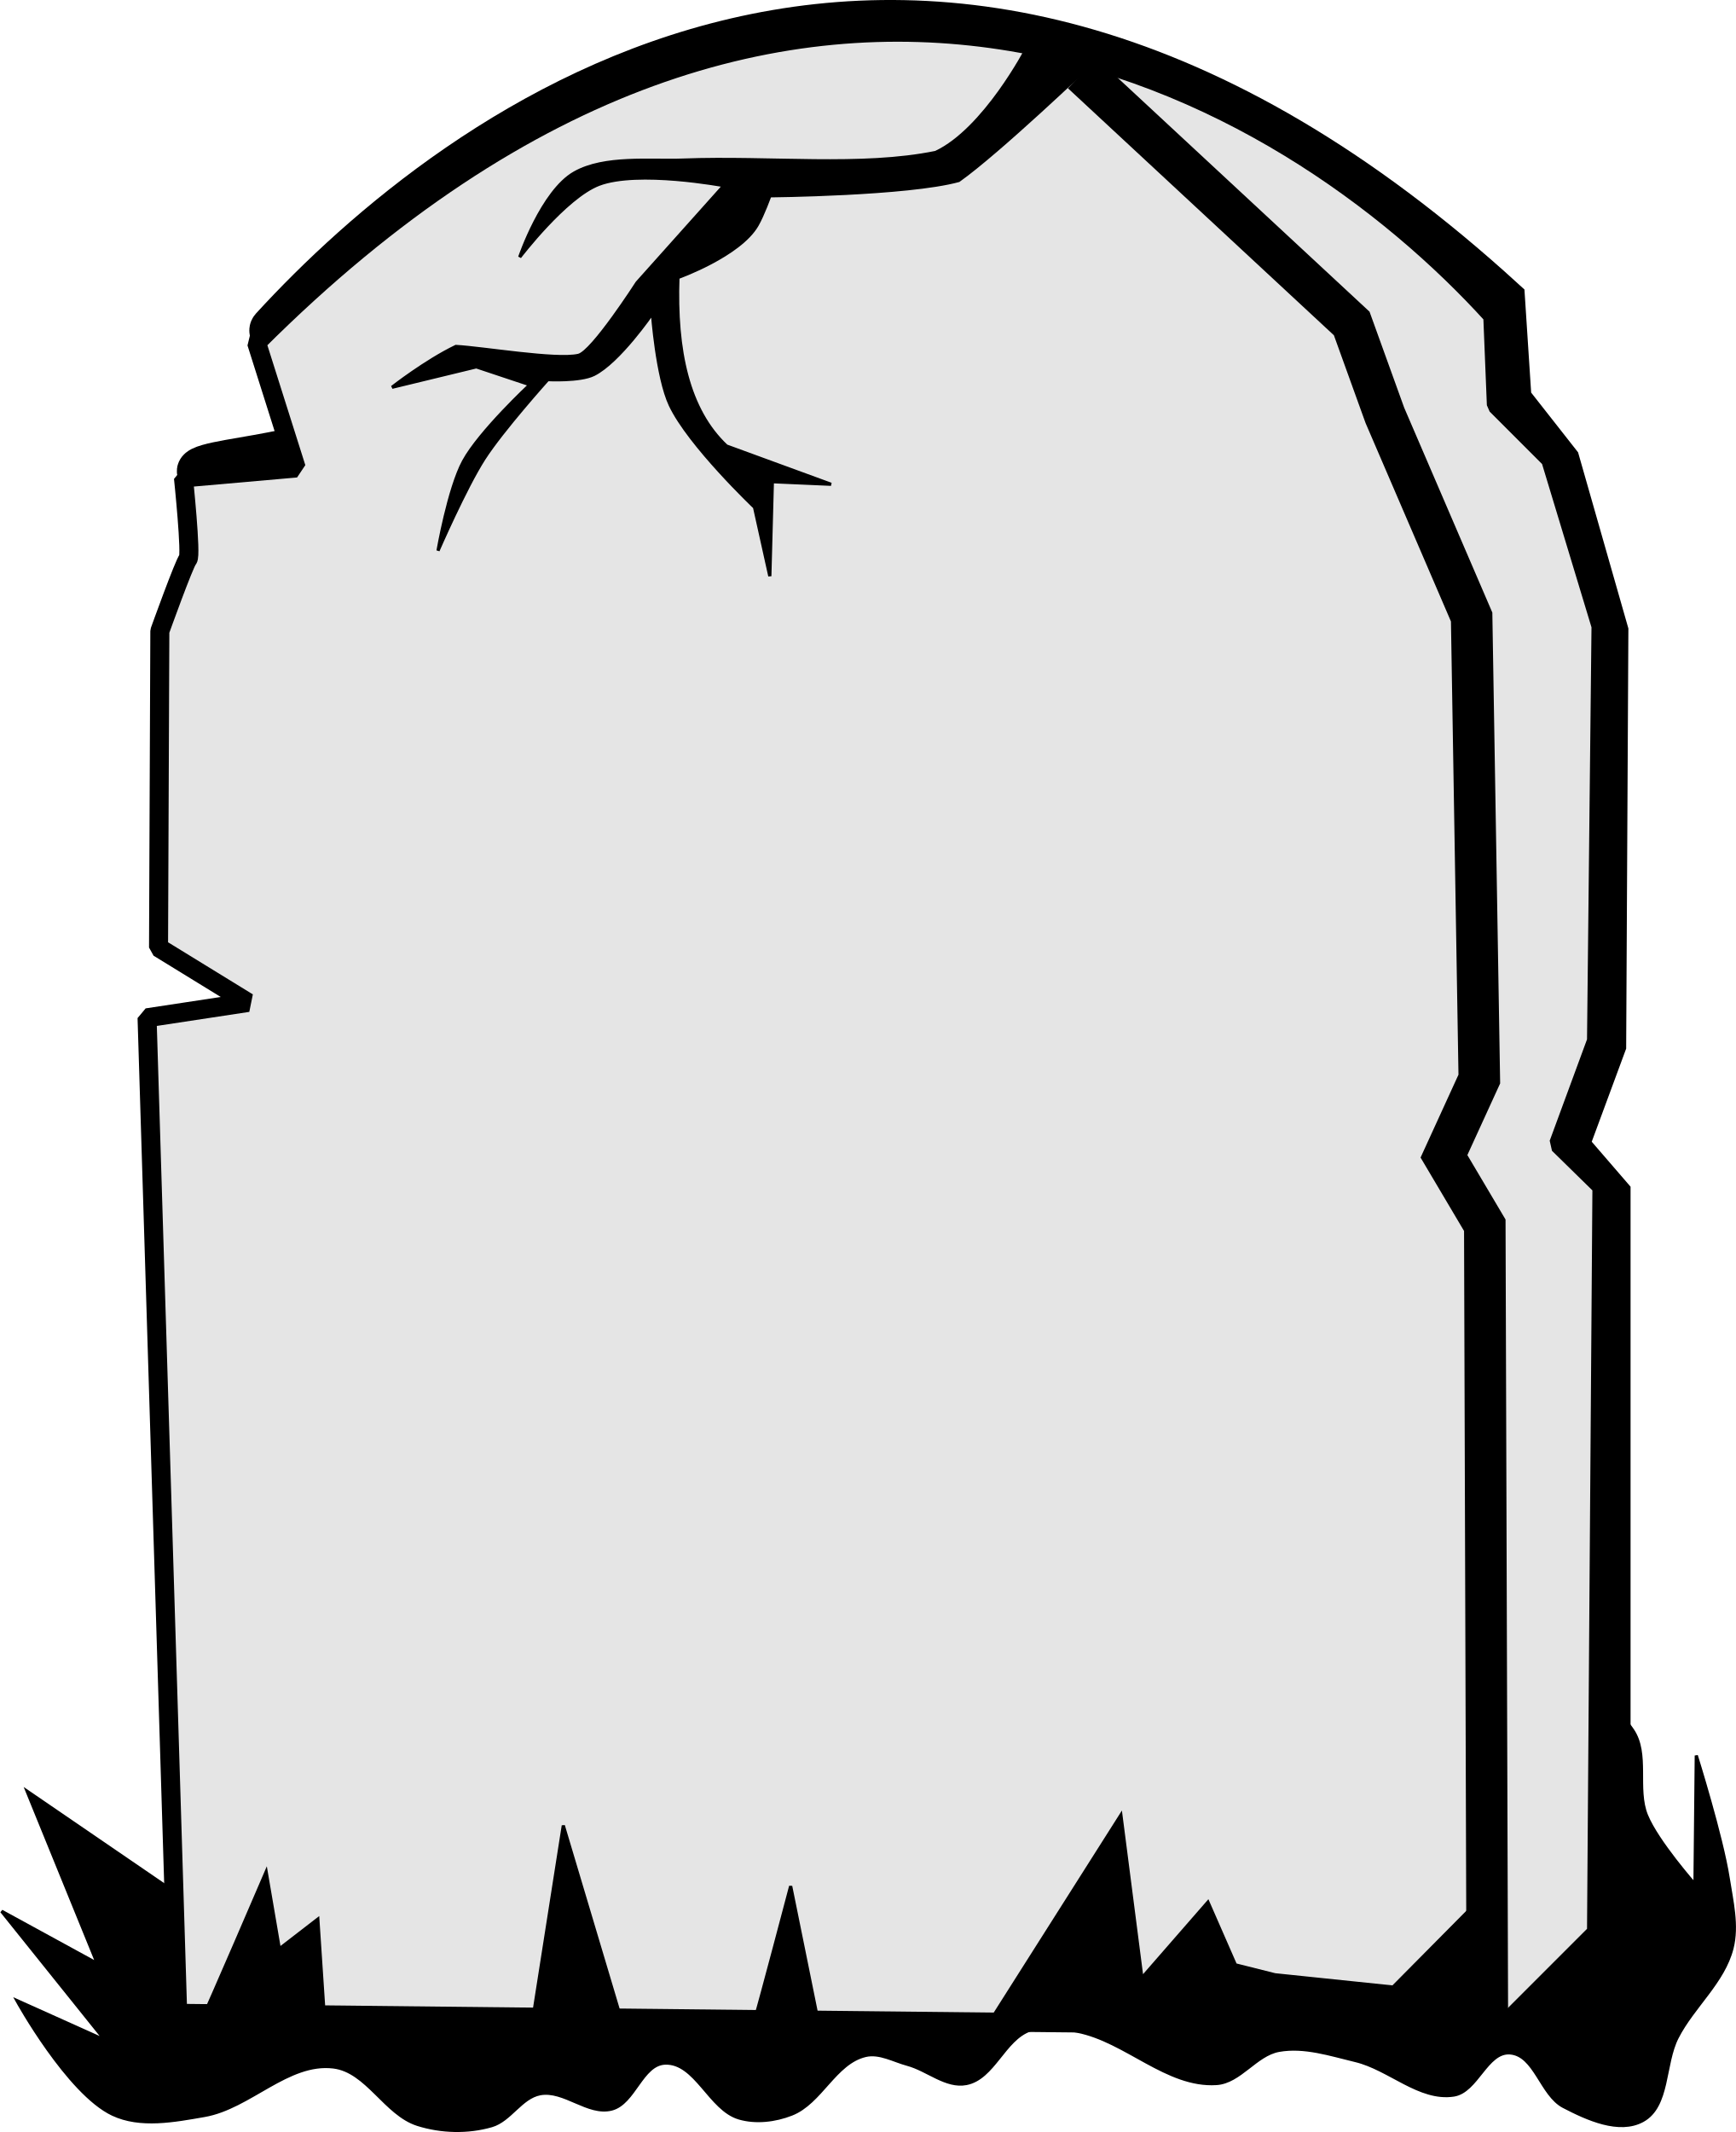
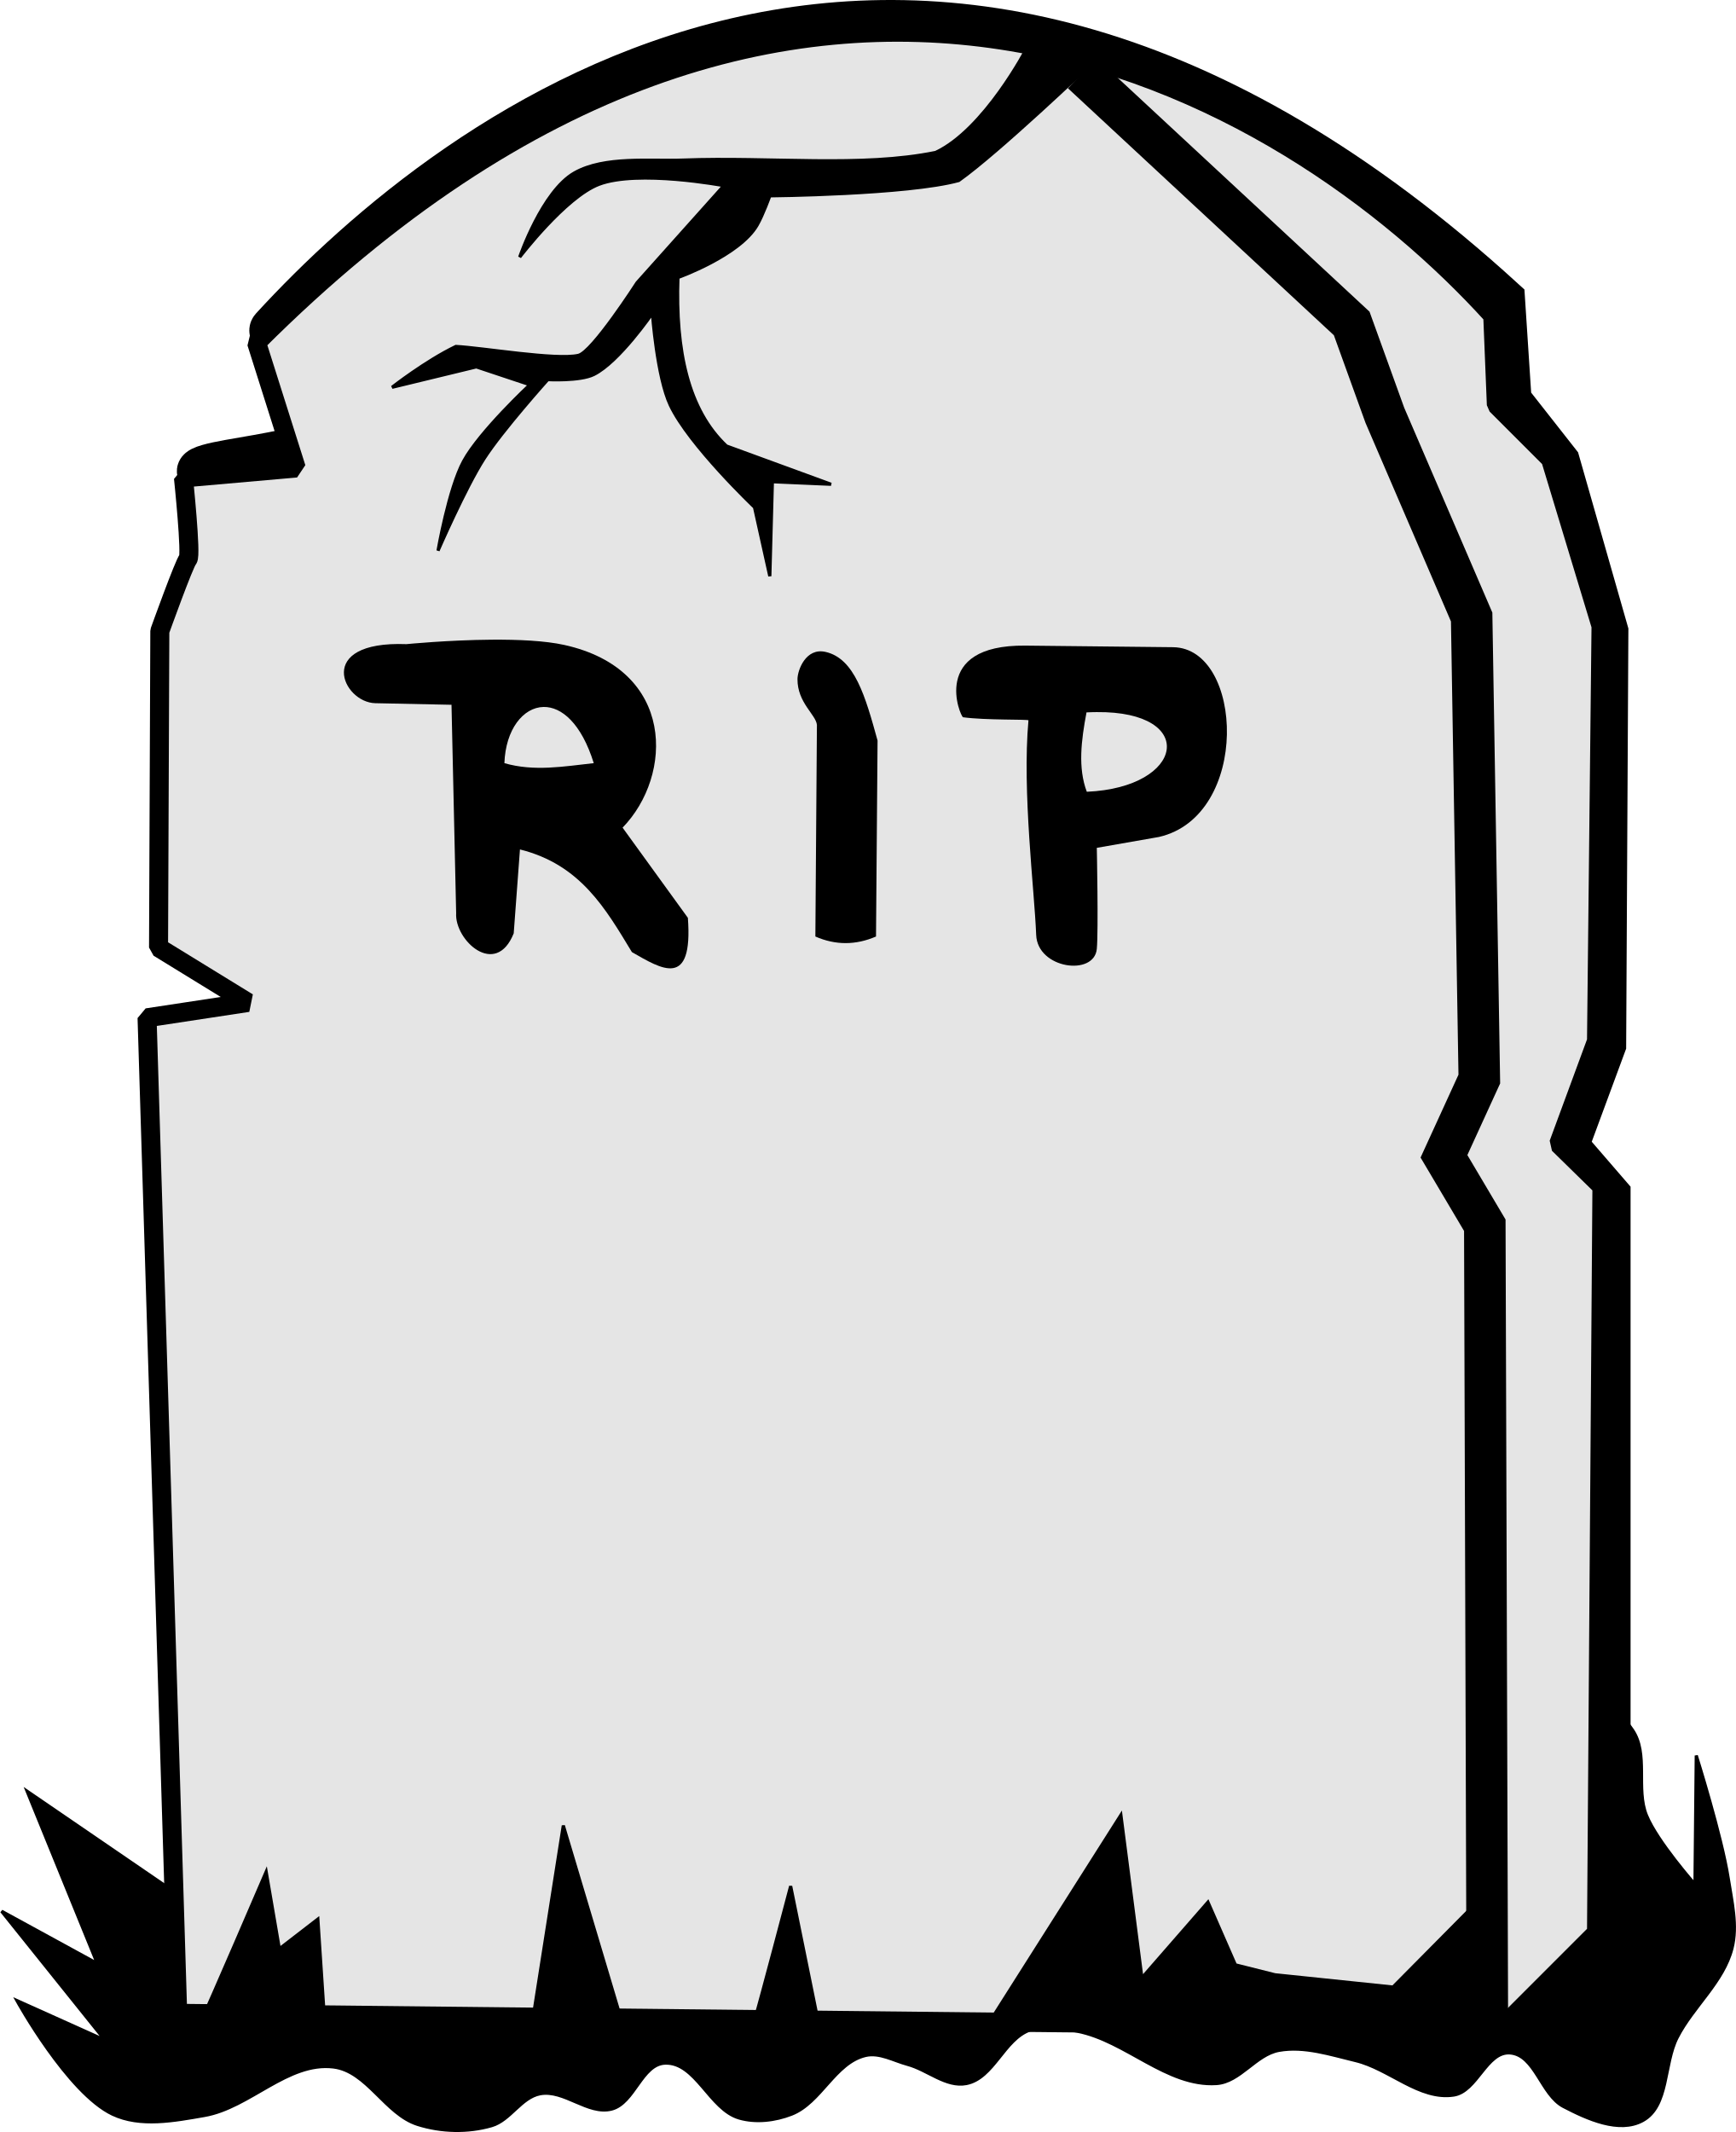
- <svg xmlns="http://www.w3.org/2000/svg" width="547.6" height="672.41" version="1.1">
-   <g class="layer">
-     <path d="m62.09,601.57l-53.54,-36.63l22.14,54.34l-30.19,-16.5l32.61,40.66l-27.78,-12.48s16.08,29.14 30.19,35.83c8.73,4.13 19.47,2.06 28.98,0.4c14.27,-2.49 26.28,-17.02 40.66,-15.3c10.64,1.28 16.35,14.87 26.57,18.12c7.42,2.35 15.87,2.57 23.35,0.4c5.86,-1.7 9.29,-8.94 15.29,-10.07c7.56,-1.41 15.1,6.73 22.55,4.83c7.19,-1.82 9.48,-14.22 16.9,-14.49c9.68,-0.34 14.05,14.61 23.35,17.31c5.3,1.54 11.36,0.8 16.5,-1.21c9.26,-3.6 13.68,-16.24 23.35,-18.51c4.41,-1.04 8.91,1.64 13.28,2.81c6.27,1.69 12.15,7.28 18.52,6.04c8.6,-1.67 11.86,-14.02 20.13,-16.9c4.69,-1.64 10.02,-0.56 14.89,0.4c15.34,3 28.29,17.5 43.88,16.5c7.43,-0.47 12.4,-9.15 19.72,-10.46c8,-1.44 16.26,1.33 24.16,3.22c10.65,2.55 20.17,12.54 30.99,10.87c7.3,-1.13 10.35,-13.81 17.72,-13.29c7.94,0.57 9.83,13.22 16.9,16.91c7.49,3.9 17.55,8.48 24.96,4.43c8.28,-4.54 6.57,-17.76 10.87,-26.17c5.01,-9.81 14.6,-17.49 17.31,-28.18c1.81,-7.16 -0.07,-14.83 -1.21,-22.14c-2.05,-13.15 -10.06,-38.64 -10.06,-38.64l-0.41,40.66s-11.94,-13.54 -15.29,-21.74c-3.45,-8.43 0.71,-19.45 -4.43,-26.97c-14.25,-20.86 -65.21,-38.64 -65.21,-38.64l-387.65,94.59z" id="path3762" stroke="#000" stroke-width="1px" />
-     <path d="m64.29,150.37c-12.95,-6.38 42.57,-5.13 46.72,-19.36c4.69,-16.13 -30.03,-22.71 -25.39,-27.76c56.9,-62.04 203.87,-177.79 388.89,-8.89l2.08,31.91l15.26,19.43l15.26,53.41l-0.69,130.42l-11.8,31.91l13.18,15.27l0,196.32" fill="none" id="path3784" stroke="#000" stroke-linecap="square" stroke-miterlimit="36" stroke-width="13.1" />
-     <path d="m56.05,634.98l-9.66,-313.98l31.8,-4.83l-28.18,-17.31l0.41,-99.83s7.74,-21.54 8.87,-22.68c1.14,-1.14 -1.42,-25.62 -1.42,-25.62l35.58,-3.13l-12.52,-39.56c171.51,-171.43 325.13,-80.09 389.95,-8.53l1.14,28.18l17.07,17.07l15.94,52.66l-1.42,130.93l-11.95,32.45l13.66,13.38l-1.71,235.4l-29.89,29.89l-417.67,-4.49z" fill="#e5e5e5" id="path2987" stroke="#000" stroke-linejoin="bevel" stroke-width="6" />
-     <path d="m341.34,23.05l85.05,78.97l10.46,28.98l27.37,63.6l2.42,145.72l-11.15,24.37l12.88,21.74l0.81,252.8" fill="none" id="path3757" stroke="#000" stroke-width="13.1" />
-     <path d="m323.87,15.31s-13.29,25.55 -28.71,32.77c-23.46,4.8 -52.07,1.37 -79.7,2.41c-10.25,0.39 -24.75,-1.33 -34.22,4.03c-10.23,5.79 -17.3,26.57 -17.3,26.57s14.4,-18.9 24.95,-22.95c12.28,-4.71 39.45,0.4 39.45,0.4l-27.37,30.6s-14.11,21.94 -18.52,22.94c-7.02,1.6 -30.13,-2.36 -38.64,-2.82c-9.52,4.58 -20.13,12.88 -20.13,12.88l26.57,-6.44l16.91,5.64s-15.86,14.78 -20.94,24.15c-4.65,8.59 -8.05,28.18 -8.05,28.18s8.66,-19.9 14.5,-28.98c5.77,-8.99 20.12,-24.96 20.12,-24.96s10.14,0.54 14.5,-1.61c7.99,-3.95 18.51,-19.32 18.51,-19.32s1.44,20.08 5.64,28.98c5.94,12.59 26.57,32.2 26.57,32.2l4.83,21.74l0.8,-29.79l18.52,0.81l-33.01,-12.08c-12.05,-11.34 -16.11,-30 -15.3,-53.13c0,0 19.44,-6.94 24.96,-16.51c1.88,-3.26 4.03,-9.26 4.03,-9.26s43.43,-0.41 59.57,-4.83c12.53,-8.85 41.9,-36.91 41.9,-36.91l-20.44,-4.71z" id="path3760" stroke="#000" stroke-width="1px" />
-     <path d="m63.84,636.49c1.05,-1.73 20.12,-46.13 20.12,-46.13l4.16,24.28l12.14,-9.37l2.09,31.57l-38.51,-0.35z" id="path3776" stroke="#000" stroke-width="1px" />
-     <path d="m238.31,636.14c1.04,-3.12 11.1,-41.27 11.1,-41.27l9.02,44.39l-20.12,-3.12z" id="path3778" stroke="#000" stroke-width="1px" />
-     <path d="m312.86,636.63l40.72,-64.18l6.63,51.35l20.83,-23.89l8.66,19.78l12.47,3.13l37.25,3.87l26.24,-26.48l3.26,39.97l-156.06,-3.55z" id="path3780" stroke="#000" stroke-width="1px" />
-     <path d="m167.21,642.39l10.48,-66.64l18.66,62.48l-29.14,4.16z" id="path3782" stroke="#000" stroke-width="1px" />
-   </g>
+ <svg xmlns="http://www.w3.org/2000/svg" id="svg2" viewBox="0 0 547.6 672.41" version="1.1">
+   <path id="path3762" stroke="#000" stroke-width="1px" d="m62.089 601.57-53.538-36.63 22.14 54.34-30.191-16.5 32.606 40.66-27.776-12.48s16.076 29.143 30.191 35.826c8.732 4.135 19.465 2.066 28.983 0.403 14.264-2.492 26.28-17.02 40.657-15.297 10.642 1.276 16.353 14.867 26.568 18.114 7.418 2.358 15.872 2.571 23.347 0.403 5.862-1.7 9.298-8.938 15.297-10.064 7.553-1.417 15.094 6.723 22.542 4.83 7.194-1.827 9.489-14.229 16.907-14.492 9.682-0.342 14.043 14.609 23.347 17.309 5.298 1.537 11.365 0.796 16.504-1.208 9.254-3.608 13.678-16.245 23.347-18.517 4.407-1.035 8.912 1.645 13.284 2.818 6.27 1.682 12.144 7.275 18.517 6.038 8.601-1.67 11.855-14.019 20.127-16.907 4.689-1.637 10.02-0.552 14.894 0.403 15.335 3.003 28.283 17.504 43.877 16.504 7.428-0.476 12.399-9.151 19.725-10.466 7.994-1.435 16.254 1.33 24.153 3.22 10.648 2.548 20.175 12.539 30.996 10.869 7.294-1.126 10.35-13.807 17.712-13.284 7.95 0.565 9.839 13.223 16.907 16.907 7.492 3.905 17.546 8.484 24.958 4.428 8.285-4.534 6.572-17.755 10.869-26.165 5.015-9.817 14.602-17.492 17.309-28.178 1.815-7.165-0.069-14.837-1.208-22.14-2.05-13.152-10.064-38.644-10.064-38.644l-0.403 40.657s-11.945-13.536-15.297-21.737c-3.447-8.433 0.711-19.447-4.428-26.97-14.252-20.864-65.212-38.644-65.212-38.644z" />
+   <path id="path3784" d="m64.292 150.37c-12.954-6.38 42.568-5.13 46.718-19.36 4.69-16.13-30.029-22.71-25.393-27.76 56.903-62.036 203.87-177.79 388.89-8.885l2.081 31.91 15.261 19.424 15.261 53.415-0.694 130.42-11.793 31.91 13.18 15.261v196.32" stroke="#000" stroke-linecap="square" stroke-miterlimit="36" stroke-width="13.1" fill="none" />
+   <path id="path2987" stroke-linejoin="bevel" d="m56.051 634.98-9.661-313.98 31.801-4.83-28.178-17.309 0.403-99.831s7.74-21.539 8.878-22.678c1.139-1.139-1.423-25.618-1.423-25.618l35.58-3.131-12.524-39.565c171.51-171.43 325.13-80.088 389.95-8.531l1.139 28.179 17.078 17.078 15.94 52.658-1.423 130.93-11.955 32.449 13.663 13.378-1.708 235.4-29.887 29.887z" stroke="#000" stroke-width="6" fill="#e5e5e5" />
+   <path id="path3757" stroke="#000" stroke-width="13.1" fill="none" d="m341.34 23.049 85.046 78.968 10.466 28.983 27.373 63.602 2.415 145.72-11.149 24.366 12.881 21.737 0.805 252.8" />
+   <path id="path3760" stroke="#000" stroke-width="1px" d="m323.87 15.308s-13.29 25.547-28.706 32.769c-23.467 4.807-52.07 1.368-79.703 2.415-10.247 0.388-24.753-1.328-34.216 4.025-10.238 5.792-17.309 26.568-17.309 26.568s14.408-18.894 24.958-22.945c12.277-4.714 39.449 0.403 39.449 0.403l-27.373 30.593s-14.108 21.939-18.517 22.945c-7.026 1.602-30.134-2.364-38.644-2.818-9.517 4.578-20.127 12.881-20.127 12.881l26.568-6.441 16.907 5.636s-15.86 14.784-20.932 24.153c-4.651 8.59-8.051 28.178-8.051 28.178s8.652-19.896 14.492-28.983c5.778-8.991 20.127-24.958 20.127-24.958s10.134 0.542 14.492-1.61c7.999-3.95 18.517-19.322 18.517-19.322s1.435 20.082 5.636 28.983c5.939 12.585 26.568 32.203 26.568 32.203l4.83 21.737 0.805-29.788 18.517 0.805-33.008-12.076c-12.047-11.343-16.114-30.001-15.297-53.136 0 0 19.439-6.94 24.958-16.504 1.883-3.263 4.025-9.258 4.025-9.258s43.43-0.408 59.576-4.83c12.523-8.85 41.902-36.914 41.902-36.914z" />
+   <path id="path3764" d="m155.11 201.75c-13.795 0.103-26.906 1.406-26.906 1.406-29.184-1.104-20.131 18.414-9.812 18.625l24.031 0.5 1.469 65.719c-0.543 8.509 12.459 20.575 18.156 6.375l1.969-26.469c19.102 4.755 27.027 18.712 35.312 32.375 9.36 5.363 19.337 11.718 17.656-10.812l-20.594-28.438c15.961-16.426 16.786-49.853-18.406-57.625-6.077-1.342-14.598-1.718-22.875-1.656zm16.344 21.219c5.644-0.105 11.911 5.104 15.844 17.719-9.396 1.029-18.792 2.725-28.188 0 0.374-10.659 5.947-17.6 12.344-17.719z" />
+   <path id="path3766" d="m260.39 205.6c9.219 2.075 12.584 14.034 16.432 27.96l-0.49 61.805c-6.377 2.759-12.753 2.791-19.13 0l0.49-66.71c-0.258-3.232-6.173-7.003-6.131-14.47 0.016-2.796 2.607-9.985 8.829-8.584z" />
+   <path id="path3768" d="m323.42 203.62c-30.265-0.319-20.446 22.48-19.625 22.594 7.029 0.973 20.658 0.608 20.625 0.969-2.032 22.431 1.897 53.691 2.437 67.688 0.413 10.701 18.302 13.106 19.125 4.406 0.535-5.655 0-31.875 0-31.875l19.625-3.438c28.906-6.655 26.723-59.609 4.406-59.844zm22.5 20.969c32.063-0.32 27.86 23.789-3.094 25.125-2.851-7.538-1.76-16.202-0.094-25.031 1.11-0.063 2.153-0.083 3.188-0.094z" />
+   <path id="path3776" stroke="#000" stroke-width="1px" d="m63.845 636.49c1.041-1.734 20.117-46.131 20.117-46.131l4.162 24.279 12.14-9.365 2.081 31.563z" />
+   <path id="path3778" stroke="#000" stroke-width="1px" d="m238.31 636.14c1.041-3.122 11.099-41.275 11.099-41.275l9.018 44.397z" />
+   <path id="path3780" stroke="#000" stroke-width="1px" d="m312.86 636.63 40.717-64.18 6.635 51.346 20.83-23.883 8.654 19.778 12.479 3.133 37.244 3.871 26.241-26.488 3.259 39.976z" />
+   <path id="path3782" stroke="#000" stroke-width="1px" d="m167.21 642.39 10.484-66.636 18.652 62.474z" />
</svg>
